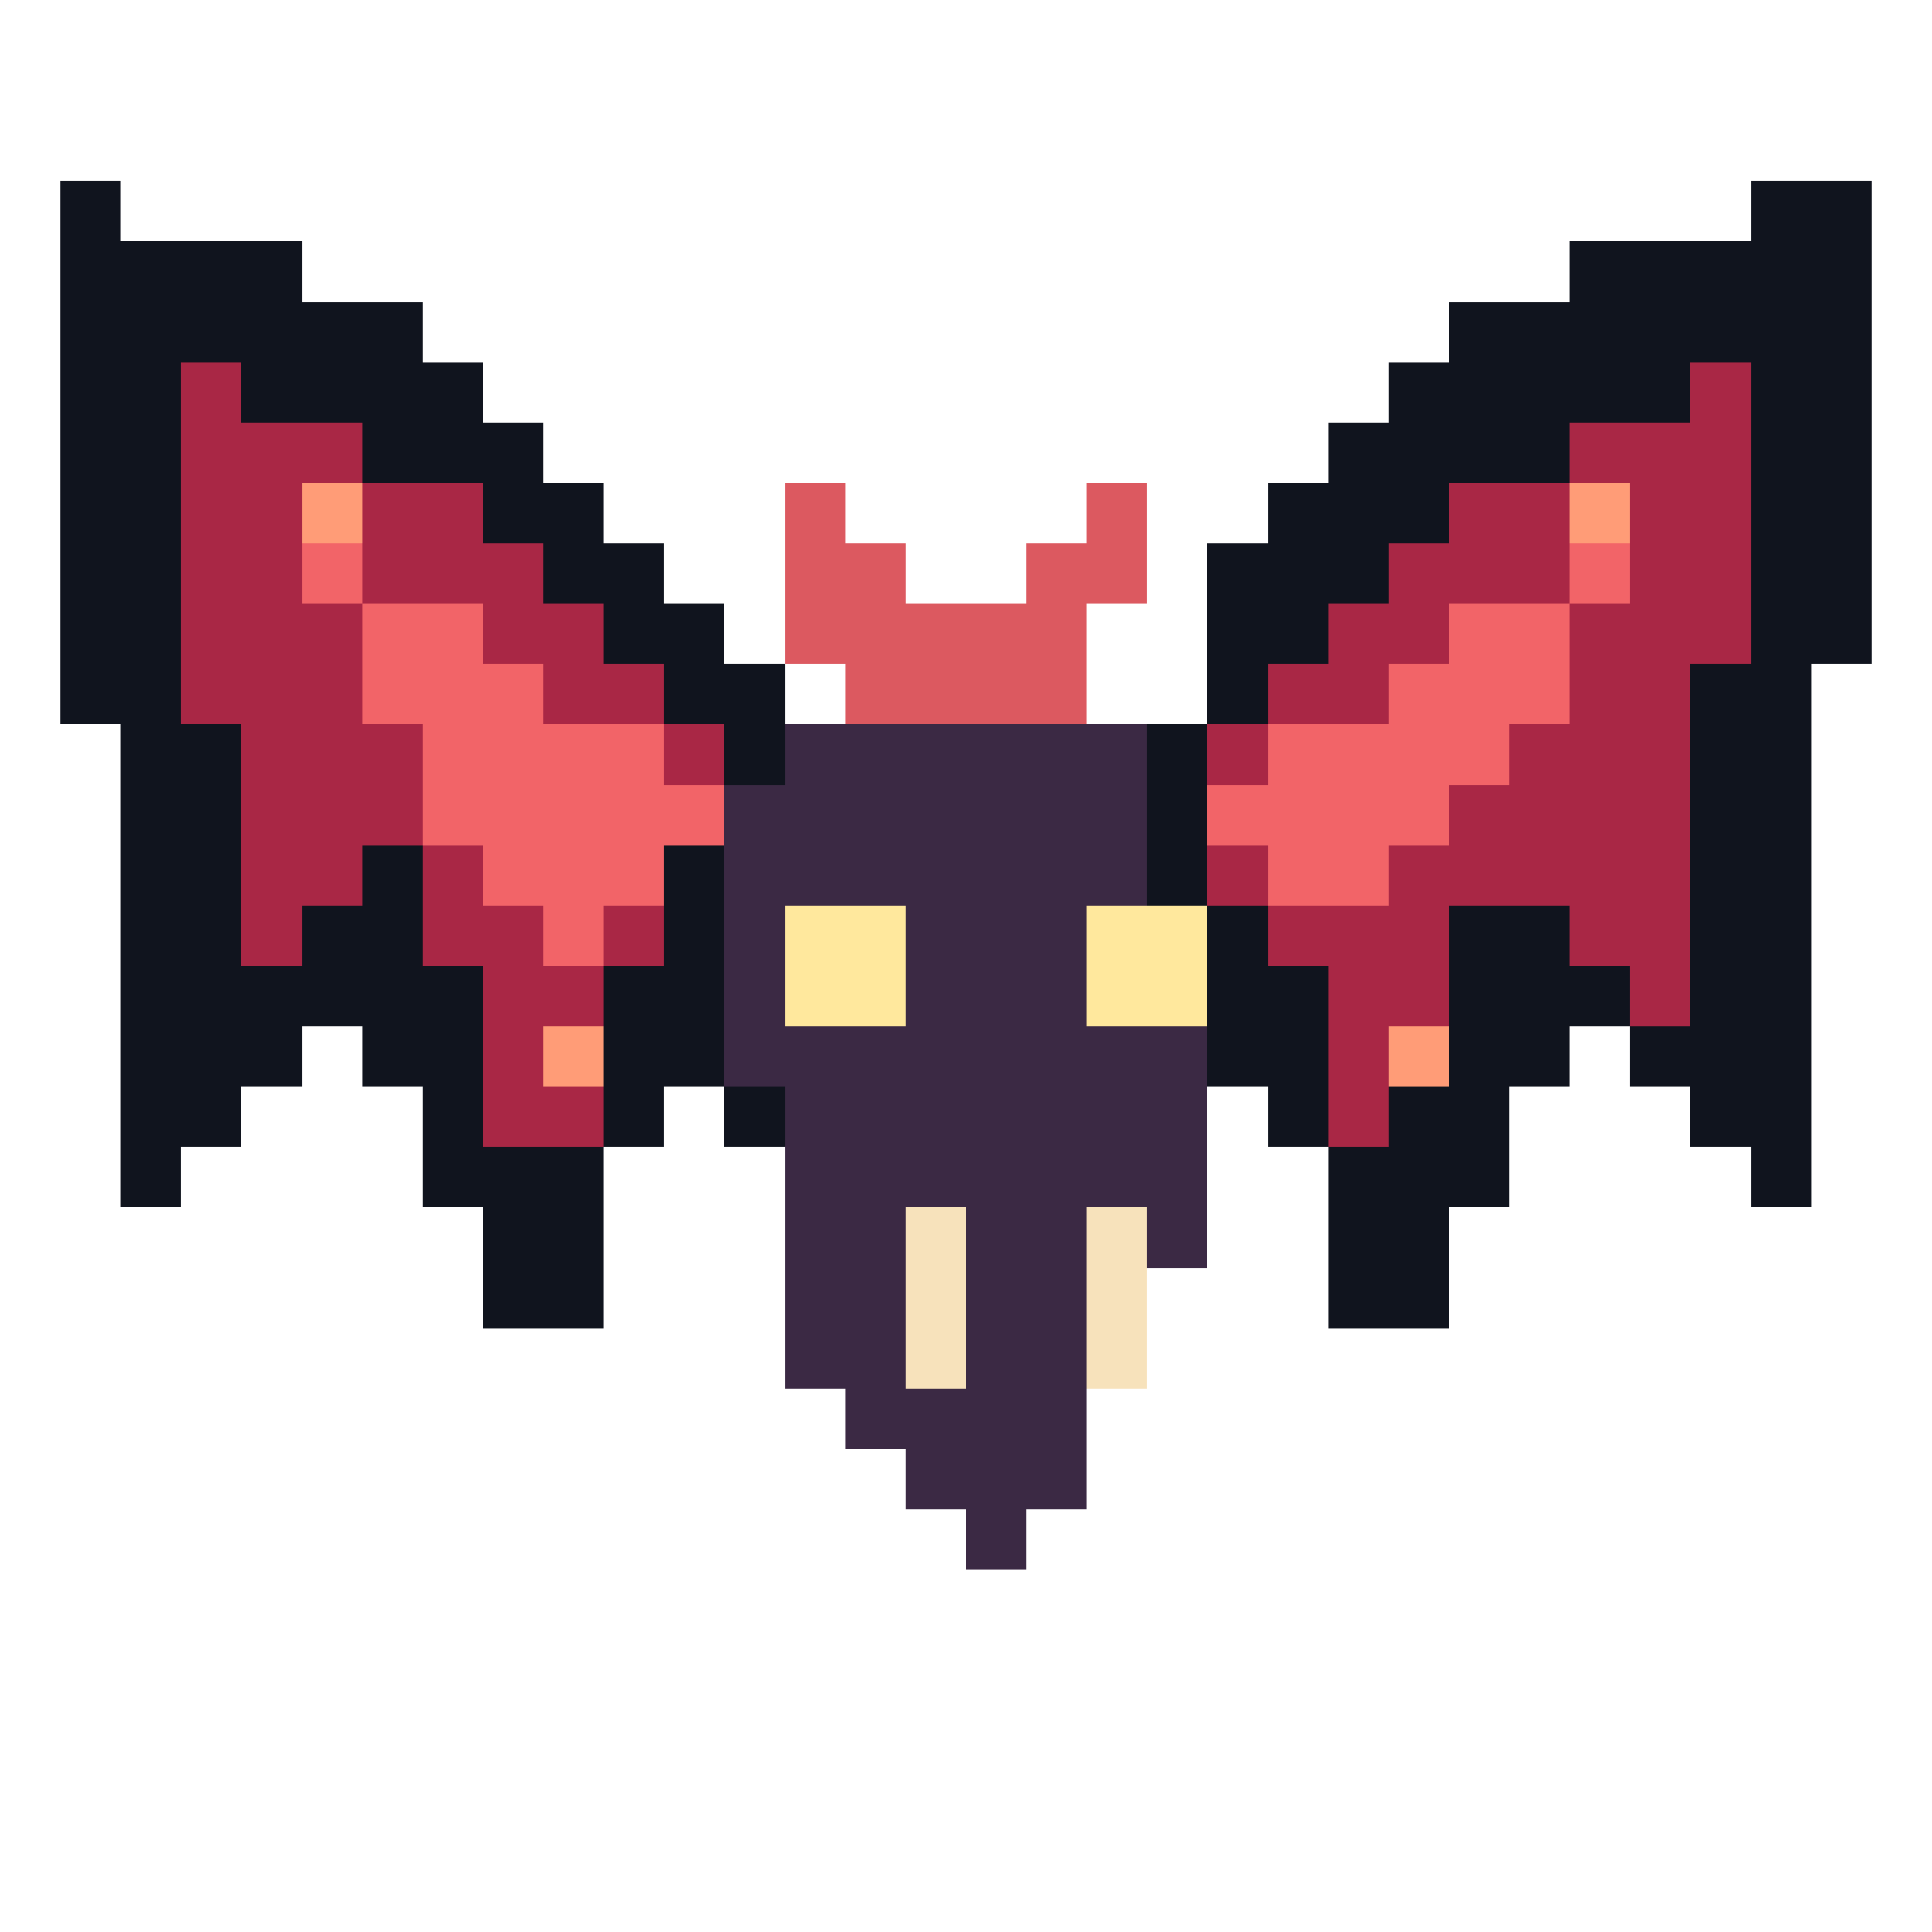
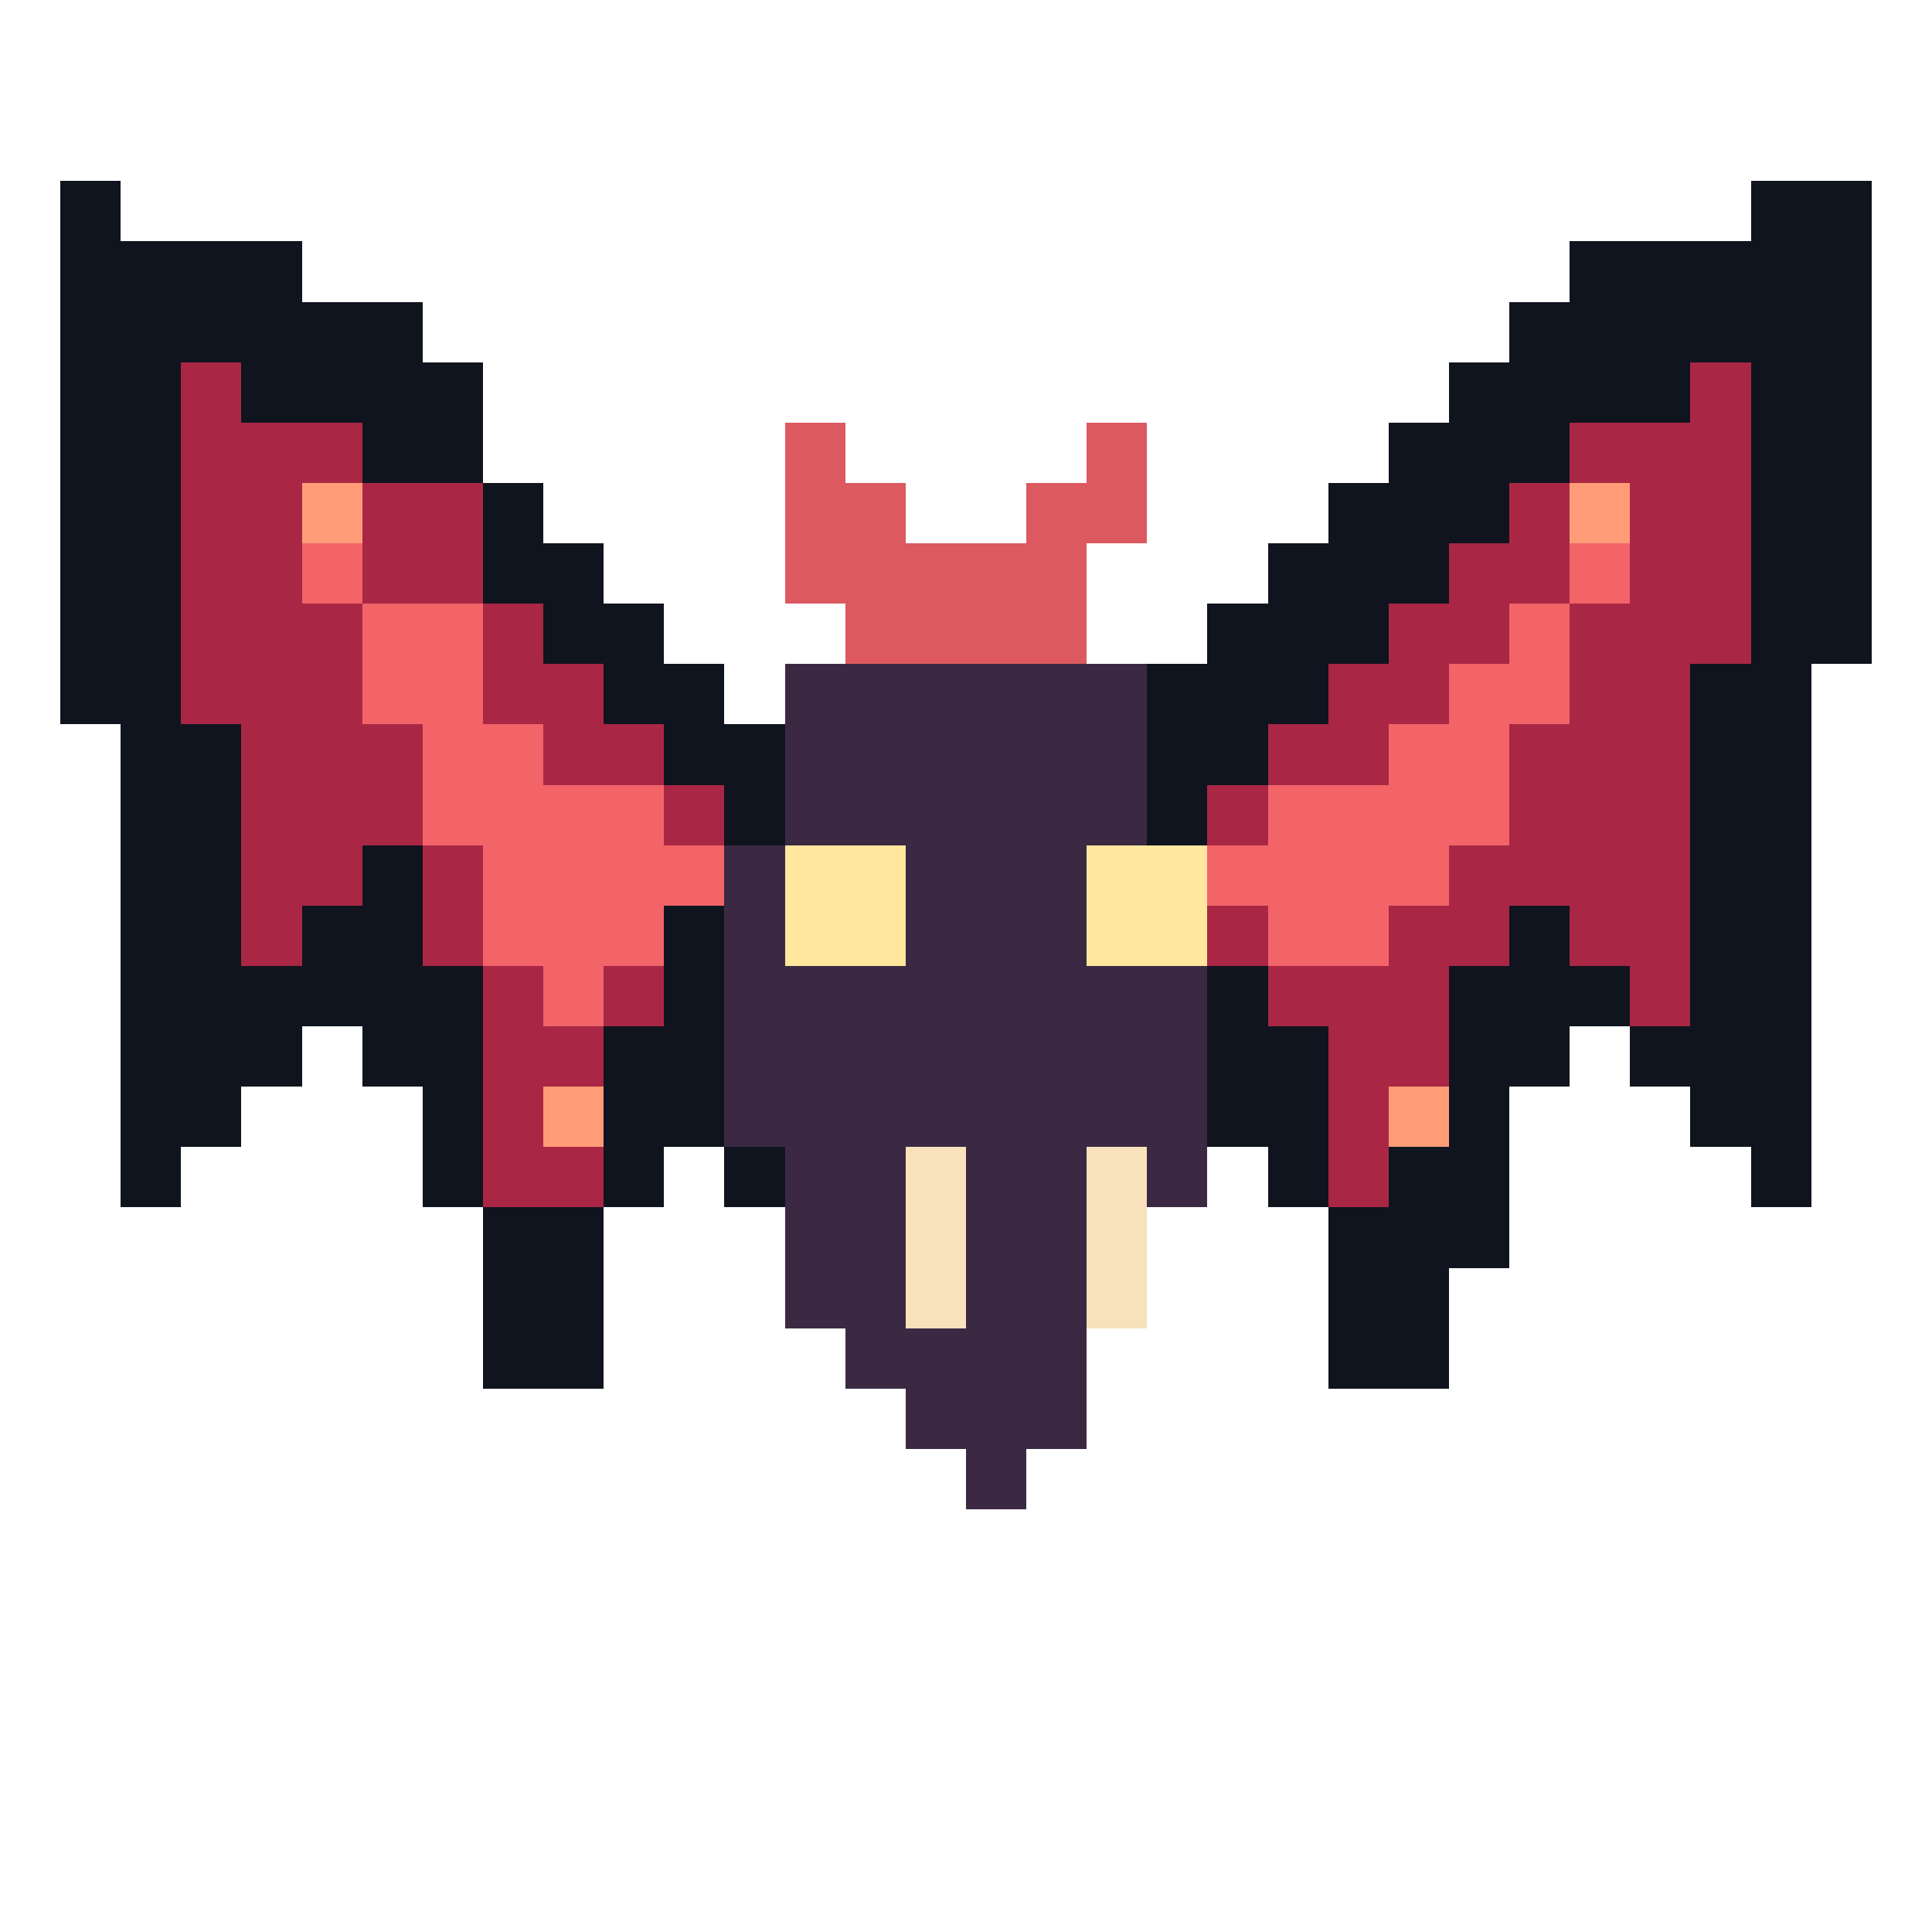
<svg xmlns="http://www.w3.org/2000/svg" width="32" height="32" viewBox="0 0 32 32" shape-rendering="crispEdges">
  <rect x="1" y="3" width="1" height="1" fill="#10141e" />
  <rect x="29" y="3" width="2" height="1" fill="#10141e" />
  <rect x="1" y="4" width="4" height="1" fill="#10141e" />
  <rect x="26" y="4" width="5" height="1" fill="#10141e" />
  <rect x="1" y="5" width="6" height="1" fill="#10141e" />
-   <rect x="24" y="5" width="7" height="1" fill="#10141e" />
+   <rect x="25" y="5" width="6" height="1" fill="#10141e" />
  <rect x="1" y="6" width="2" height="1" fill="#10141e" />
  <rect x="3" y="6" width="1" height="1" fill="#a92745" />
  <rect x="4" y="6" width="4" height="1" fill="#10141e" />
-   <rect x="23" y="6" width="5" height="1" fill="#10141e" />
+   <rect x="24" y="6" width="4" height="1" fill="#10141e" />
  <rect x="28" y="6" width="1" height="1" fill="#a92745" />
  <rect x="29" y="6" width="2" height="1" fill="#10141e" />
  <rect x="1" y="7" width="2" height="1" fill="#10141e" />
  <rect x="3" y="7" width="3" height="1" fill="#a92745" />
-   <rect x="6" y="7" width="3" height="1" fill="#10141e" />
-   <rect x="22" y="7" width="4" height="1" fill="#10141e" />
+   <rect x="6" y="7" width="2" height="1" fill="#10141e" />
+   <rect x="13" y="7" width="1" height="1" fill="#dc5960" />
+   <rect x="18" y="7" width="1" height="1" fill="#dc5960" />
+   <rect x="23" y="7" width="3" height="1" fill="#10141e" />
  <rect x="26" y="7" width="3" height="1" fill="#a92745" />
  <rect x="29" y="7" width="2" height="1" fill="#10141e" />
  <rect x="1" y="8" width="2" height="1" fill="#10141e" />
  <rect x="3" y="8" width="2" height="1" fill="#a92745" />
  <rect x="5" y="8" width="1" height="1" fill="#ff9c77" />
  <rect x="6" y="8" width="2" height="1" fill="#a92745" />
-   <rect x="8" y="8" width="2" height="1" fill="#10141e" />
-   <rect x="13" y="8" width="1" height="1" fill="#dc5960" />
-   <rect x="18" y="8" width="1" height="1" fill="#dc5960" />
-   <rect x="21" y="8" width="3" height="1" fill="#10141e" />
-   <rect x="24" y="8" width="2" height="1" fill="#a92745" />
+   <rect x="8" y="8" width="1" height="1" fill="#10141e" />
+   <rect x="13" y="8" width="2" height="1" fill="#dc5960" />
+   <rect x="17" y="8" width="2" height="1" fill="#dc5960" />
+   <rect x="22" y="8" width="3" height="1" fill="#10141e" />
+   <rect x="25" y="8" width="1" height="1" fill="#a92745" />
  <rect x="26" y="8" width="1" height="1" fill="#ff9c77" />
  <rect x="27" y="8" width="2" height="1" fill="#a92745" />
  <rect x="29" y="8" width="2" height="1" fill="#10141e" />
  <rect x="1" y="9" width="2" height="1" fill="#10141e" />
  <rect x="3" y="9" width="2" height="1" fill="#a92745" />
  <rect x="5" y="9" width="1" height="1" fill="#f26468" />
-   <rect x="6" y="9" width="3" height="1" fill="#a92745" />
-   <rect x="9" y="9" width="2" height="1" fill="#10141e" />
-   <rect x="13" y="9" width="2" height="1" fill="#dc5960" />
-   <rect x="17" y="9" width="2" height="1" fill="#dc5960" />
-   <rect x="20" y="9" width="3" height="1" fill="#10141e" />
-   <rect x="23" y="9" width="3" height="1" fill="#a92745" />
+   <rect x="6" y="9" width="2" height="1" fill="#a92745" />
+   <rect x="8" y="9" width="2" height="1" fill="#10141e" />
+   <rect x="13" y="9" width="5" height="1" fill="#dc5960" />
+   <rect x="21" y="9" width="3" height="1" fill="#10141e" />
+   <rect x="24" y="9" width="2" height="1" fill="#a92745" />
  <rect x="26" y="9" width="1" height="1" fill="#f26468" />
  <rect x="27" y="9" width="2" height="1" fill="#a92745" />
  <rect x="29" y="9" width="2" height="1" fill="#10141e" />
  <rect x="1" y="10" width="2" height="1" fill="#10141e" />
  <rect x="3" y="10" width="3" height="1" fill="#a92745" />
  <rect x="6" y="10" width="2" height="1" fill="#f26468" />
-   <rect x="8" y="10" width="2" height="1" fill="#a92745" />
-   <rect x="10" y="10" width="2" height="1" fill="#10141e" />
-   <rect x="13" y="10" width="5" height="1" fill="#dc5960" />
-   <rect x="20" y="10" width="2" height="1" fill="#10141e" />
-   <rect x="22" y="10" width="2" height="1" fill="#a92745" />
-   <rect x="24" y="10" width="2" height="1" fill="#f26468" />
+   <rect x="8" y="10" width="1" height="1" fill="#a92745" />
+   <rect x="9" y="10" width="2" height="1" fill="#10141e" />
+   <rect x="14" y="10" width="4" height="1" fill="#dc5960" />
+   <rect x="20" y="10" width="3" height="1" fill="#10141e" />
+   <rect x="23" y="10" width="2" height="1" fill="#a92745" />
+   <rect x="25" y="10" width="1" height="1" fill="#f26468" />
  <rect x="26" y="10" width="3" height="1" fill="#a92745" />
  <rect x="29" y="10" width="2" height="1" fill="#10141e" />
  <rect x="1" y="11" width="2" height="1" fill="#10141e" />
  <rect x="3" y="11" width="3" height="1" fill="#a92745" />
-   <rect x="6" y="11" width="3" height="1" fill="#f26468" />
-   <rect x="9" y="11" width="2" height="1" fill="#a92745" />
-   <rect x="11" y="11" width="2" height="1" fill="#10141e" />
-   <rect x="14" y="11" width="4" height="1" fill="#dc5960" />
-   <rect x="20" y="11" width="1" height="1" fill="#10141e" />
-   <rect x="21" y="11" width="2" height="1" fill="#a92745" />
-   <rect x="23" y="11" width="3" height="1" fill="#f26468" />
+   <rect x="6" y="11" width="2" height="1" fill="#f26468" />
+   <rect x="8" y="11" width="2" height="1" fill="#a92745" />
+   <rect x="10" y="11" width="2" height="1" fill="#10141e" />
+   <rect x="13" y="11" width="6" height="1" fill="#3b2944" />
+   <rect x="19" y="11" width="3" height="1" fill="#10141e" />
+   <rect x="22" y="11" width="2" height="1" fill="#a92745" />
+   <rect x="24" y="11" width="2" height="1" fill="#f26468" />
  <rect x="26" y="11" width="2" height="1" fill="#a92745" />
  <rect x="28" y="11" width="2" height="1" fill="#10141e" />
  <rect x="2" y="12" width="2" height="1" fill="#10141e" />
  <rect x="4" y="12" width="3" height="1" fill="#a92745" />
-   <rect x="7" y="12" width="4" height="1" fill="#f26468" />
-   <rect x="11" y="12" width="1" height="1" fill="#a92745" />
-   <rect x="12" y="12" width="1" height="1" fill="#10141e" />
+   <rect x="7" y="12" width="2" height="1" fill="#f26468" />
+   <rect x="9" y="12" width="2" height="1" fill="#a92745" />
+   <rect x="11" y="12" width="2" height="1" fill="#10141e" />
  <rect x="13" y="12" width="6" height="1" fill="#3b2944" />
-   <rect x="19" y="12" width="1" height="1" fill="#10141e" />
-   <rect x="20" y="12" width="1" height="1" fill="#a92745" />
-   <rect x="21" y="12" width="4" height="1" fill="#f26468" />
+   <rect x="19" y="12" width="2" height="1" fill="#10141e" />
+   <rect x="21" y="12" width="2" height="1" fill="#a92745" />
+   <rect x="23" y="12" width="2" height="1" fill="#f26468" />
  <rect x="25" y="12" width="3" height="1" fill="#a92745" />
  <rect x="28" y="12" width="2" height="1" fill="#10141e" />
  <rect x="2" y="13" width="2" height="1" fill="#10141e" />
  <rect x="4" y="13" width="3" height="1" fill="#a92745" />
-   <rect x="7" y="13" width="5" height="1" fill="#f26468" />
-   <rect x="12" y="13" width="7" height="1" fill="#3b2944" />
+   <rect x="7" y="13" width="4" height="1" fill="#f26468" />
+   <rect x="11" y="13" width="1" height="1" fill="#a92745" />
+   <rect x="12" y="13" width="1" height="1" fill="#10141e" />
+   <rect x="13" y="13" width="6" height="1" fill="#3b2944" />
  <rect x="19" y="13" width="1" height="1" fill="#10141e" />
-   <rect x="20" y="13" width="4" height="1" fill="#f26468" />
-   <rect x="24" y="13" width="4" height="1" fill="#a92745" />
+   <rect x="20" y="13" width="1" height="1" fill="#a92745" />
+   <rect x="21" y="13" width="4" height="1" fill="#f26468" />
+   <rect x="25" y="13" width="3" height="1" fill="#a92745" />
  <rect x="28" y="13" width="2" height="1" fill="#10141e" />
  <rect x="2" y="14" width="2" height="1" fill="#10141e" />
  <rect x="4" y="14" width="2" height="1" fill="#a92745" />
  <rect x="6" y="14" width="1" height="1" fill="#10141e" />
  <rect x="7" y="14" width="1" height="1" fill="#a92745" />
-   <rect x="8" y="14" width="3" height="1" fill="#f26468" />
-   <rect x="11" y="14" width="1" height="1" fill="#10141e" />
-   <rect x="12" y="14" width="7" height="1" fill="#3b2944" />
-   <rect x="19" y="14" width="1" height="1" fill="#10141e" />
-   <rect x="20" y="14" width="1" height="1" fill="#a92745" />
-   <rect x="21" y="14" width="2" height="1" fill="#f26468" />
-   <rect x="23" y="14" width="5" height="1" fill="#a92745" />
+   <rect x="8" y="14" width="4" height="1" fill="#f26468" />
+   <rect x="12" y="14" width="1" height="1" fill="#3b2944" />
+   <rect x="13" y="14" width="2" height="1" fill="#ffe89d" />
+   <rect x="15" y="14" width="3" height="1" fill="#3b2944" />
+   <rect x="18" y="14" width="2" height="1" fill="#ffe89d" />
+   <rect x="20" y="14" width="4" height="1" fill="#f26468" />
+   <rect x="24" y="14" width="4" height="1" fill="#a92745" />
  <rect x="28" y="14" width="2" height="1" fill="#10141e" />
  <rect x="2" y="15" width="2" height="1" fill="#10141e" />
  <rect x="4" y="15" width="1" height="1" fill="#a92745" />
  <rect x="5" y="15" width="2" height="1" fill="#10141e" />
-   <rect x="7" y="15" width="2" height="1" fill="#a92745" />
-   <rect x="9" y="15" width="1" height="1" fill="#f26468" />
-   <rect x="10" y="15" width="1" height="1" fill="#a92745" />
+   <rect x="7" y="15" width="1" height="1" fill="#a92745" />
+   <rect x="8" y="15" width="3" height="1" fill="#f26468" />
  <rect x="11" y="15" width="1" height="1" fill="#10141e" />
  <rect x="12" y="15" width="1" height="1" fill="#3b2944" />
  <rect x="13" y="15" width="2" height="1" fill="#ffe89d" />
  <rect x="15" y="15" width="3" height="1" fill="#3b2944" />
  <rect x="18" y="15" width="2" height="1" fill="#ffe89d" />
-   <rect x="20" y="15" width="1" height="1" fill="#10141e" />
-   <rect x="21" y="15" width="3" height="1" fill="#a92745" />
-   <rect x="24" y="15" width="2" height="1" fill="#10141e" />
+   <rect x="20" y="15" width="1" height="1" fill="#a92745" />
+   <rect x="21" y="15" width="2" height="1" fill="#f26468" />
+   <rect x="23" y="15" width="2" height="1" fill="#a92745" />
+   <rect x="25" y="15" width="1" height="1" fill="#10141e" />
  <rect x="26" y="15" width="2" height="1" fill="#a92745" />
  <rect x="28" y="15" width="2" height="1" fill="#10141e" />
  <rect x="2" y="16" width="6" height="1" fill="#10141e" />
-   <rect x="8" y="16" width="2" height="1" fill="#a92745" />
-   <rect x="10" y="16" width="2" height="1" fill="#10141e" />
-   <rect x="12" y="16" width="1" height="1" fill="#3b2944" />
-   <rect x="13" y="16" width="2" height="1" fill="#ffe89d" />
-   <rect x="15" y="16" width="3" height="1" fill="#3b2944" />
-   <rect x="18" y="16" width="2" height="1" fill="#ffe89d" />
-   <rect x="20" y="16" width="2" height="1" fill="#10141e" />
-   <rect x="22" y="16" width="2" height="1" fill="#a92745" />
+   <rect x="8" y="16" width="1" height="1" fill="#a92745" />
+   <rect x="9" y="16" width="1" height="1" fill="#f26468" />
+   <rect x="10" y="16" width="1" height="1" fill="#a92745" />
+   <rect x="11" y="16" width="1" height="1" fill="#10141e" />
+   <rect x="12" y="16" width="8" height="1" fill="#3b2944" />
+   <rect x="20" y="16" width="1" height="1" fill="#10141e" />
+   <rect x="21" y="16" width="3" height="1" fill="#a92745" />
  <rect x="24" y="16" width="3" height="1" fill="#10141e" />
  <rect x="27" y="16" width="1" height="1" fill="#a92745" />
  <rect x="28" y="16" width="2" height="1" fill="#10141e" />
  <rect x="2" y="17" width="3" height="1" fill="#10141e" />
  <rect x="6" y="17" width="2" height="1" fill="#10141e" />
-   <rect x="8" y="17" width="1" height="1" fill="#a92745" />
-   <rect x="9" y="17" width="1" height="1" fill="#ff9c77" />
+   <rect x="8" y="17" width="2" height="1" fill="#a92745" />
  <rect x="10" y="17" width="2" height="1" fill="#10141e" />
  <rect x="12" y="17" width="8" height="1" fill="#3b2944" />
  <rect x="20" y="17" width="2" height="1" fill="#10141e" />
-   <rect x="22" y="17" width="1" height="1" fill="#a92745" />
-   <rect x="23" y="17" width="1" height="1" fill="#ff9c77" />
+   <rect x="22" y="17" width="2" height="1" fill="#a92745" />
  <rect x="24" y="17" width="2" height="1" fill="#10141e" />
  <rect x="27" y="17" width="3" height="1" fill="#10141e" />
  <rect x="2" y="18" width="2" height="1" fill="#10141e" />
  <rect x="7" y="18" width="1" height="1" fill="#10141e" />
-   <rect x="8" y="18" width="2" height="1" fill="#a92745" />
-   <rect x="10" y="18" width="1" height="1" fill="#10141e" />
-   <rect x="12" y="18" width="1" height="1" fill="#10141e" />
-   <rect x="13" y="18" width="7" height="1" fill="#3b2944" />
-   <rect x="21" y="18" width="1" height="1" fill="#10141e" />
+   <rect x="8" y="18" width="1" height="1" fill="#a92745" />
+   <rect x="9" y="18" width="1" height="1" fill="#ff9c77" />
+   <rect x="10" y="18" width="2" height="1" fill="#10141e" />
+   <rect x="12" y="18" width="8" height="1" fill="#3b2944" />
+   <rect x="20" y="18" width="2" height="1" fill="#10141e" />
  <rect x="22" y="18" width="1" height="1" fill="#a92745" />
-   <rect x="23" y="18" width="2" height="1" fill="#10141e" />
+   <rect x="23" y="18" width="1" height="1" fill="#ff9c77" />
+   <rect x="24" y="18" width="1" height="1" fill="#10141e" />
  <rect x="28" y="18" width="2" height="1" fill="#10141e" />
  <rect x="2" y="19" width="1" height="1" fill="#10141e" />
-   <rect x="7" y="19" width="3" height="1" fill="#10141e" />
-   <rect x="13" y="19" width="7" height="1" fill="#3b2944" />
-   <rect x="22" y="19" width="3" height="1" fill="#10141e" />
+   <rect x="7" y="19" width="1" height="1" fill="#10141e" />
+   <rect x="8" y="19" width="2" height="1" fill="#a92745" />
+   <rect x="10" y="19" width="1" height="1" fill="#10141e" />
+   <rect x="12" y="19" width="1" height="1" fill="#10141e" />
+   <rect x="13" y="19" width="2" height="1" fill="#3b2944" />
+   <rect x="15" y="19" width="1" height="1" fill="#f7e2bb" />
+   <rect x="16" y="19" width="2" height="1" fill="#3b2944" />
+   <rect x="18" y="19" width="1" height="1" fill="#f7e2bb" />
+   <rect x="19" y="19" width="1" height="1" fill="#3b2944" />
+   <rect x="21" y="19" width="1" height="1" fill="#10141e" />
+   <rect x="22" y="19" width="1" height="1" fill="#a92745" />
+   <rect x="23" y="19" width="2" height="1" fill="#10141e" />
  <rect x="29" y="19" width="1" height="1" fill="#10141e" />
  <rect x="8" y="20" width="2" height="1" fill="#10141e" />
  <rect x="13" y="20" width="2" height="1" fill="#3b2944" />
  <rect x="15" y="20" width="1" height="1" fill="#f7e2bb" />
  <rect x="16" y="20" width="2" height="1" fill="#3b2944" />
  <rect x="18" y="20" width="1" height="1" fill="#f7e2bb" />
-   <rect x="19" y="20" width="1" height="1" fill="#3b2944" />
-   <rect x="22" y="20" width="2" height="1" fill="#10141e" />
+   <rect x="22" y="20" width="3" height="1" fill="#10141e" />
  <rect x="8" y="21" width="2" height="1" fill="#10141e" />
  <rect x="13" y="21" width="2" height="1" fill="#3b2944" />
  <rect x="15" y="21" width="1" height="1" fill="#f7e2bb" />
  <rect x="16" y="21" width="2" height="1" fill="#3b2944" />
  <rect x="18" y="21" width="1" height="1" fill="#f7e2bb" />
  <rect x="22" y="21" width="2" height="1" fill="#10141e" />
-   <rect x="13" y="22" width="2" height="1" fill="#3b2944" />
-   <rect x="15" y="22" width="1" height="1" fill="#f7e2bb" />
-   <rect x="16" y="22" width="2" height="1" fill="#3b2944" />
-   <rect x="18" y="22" width="1" height="1" fill="#f7e2bb" />
-   <rect x="14" y="23" width="4" height="1" fill="#3b2944" />
-   <rect x="15" y="24" width="3" height="1" fill="#3b2944" />
-   <rect x="16" y="25" width="1" height="1" fill="#3b2944" />
+   <rect x="8" y="22" width="2" height="1" fill="#10141e" />
+   <rect x="14" y="22" width="4" height="1" fill="#3b2944" />
+   <rect x="22" y="22" width="2" height="1" fill="#10141e" />
+   <rect x="15" y="23" width="3" height="1" fill="#3b2944" />
+   <rect x="16" y="24" width="1" height="1" fill="#3b2944" />
</svg>
